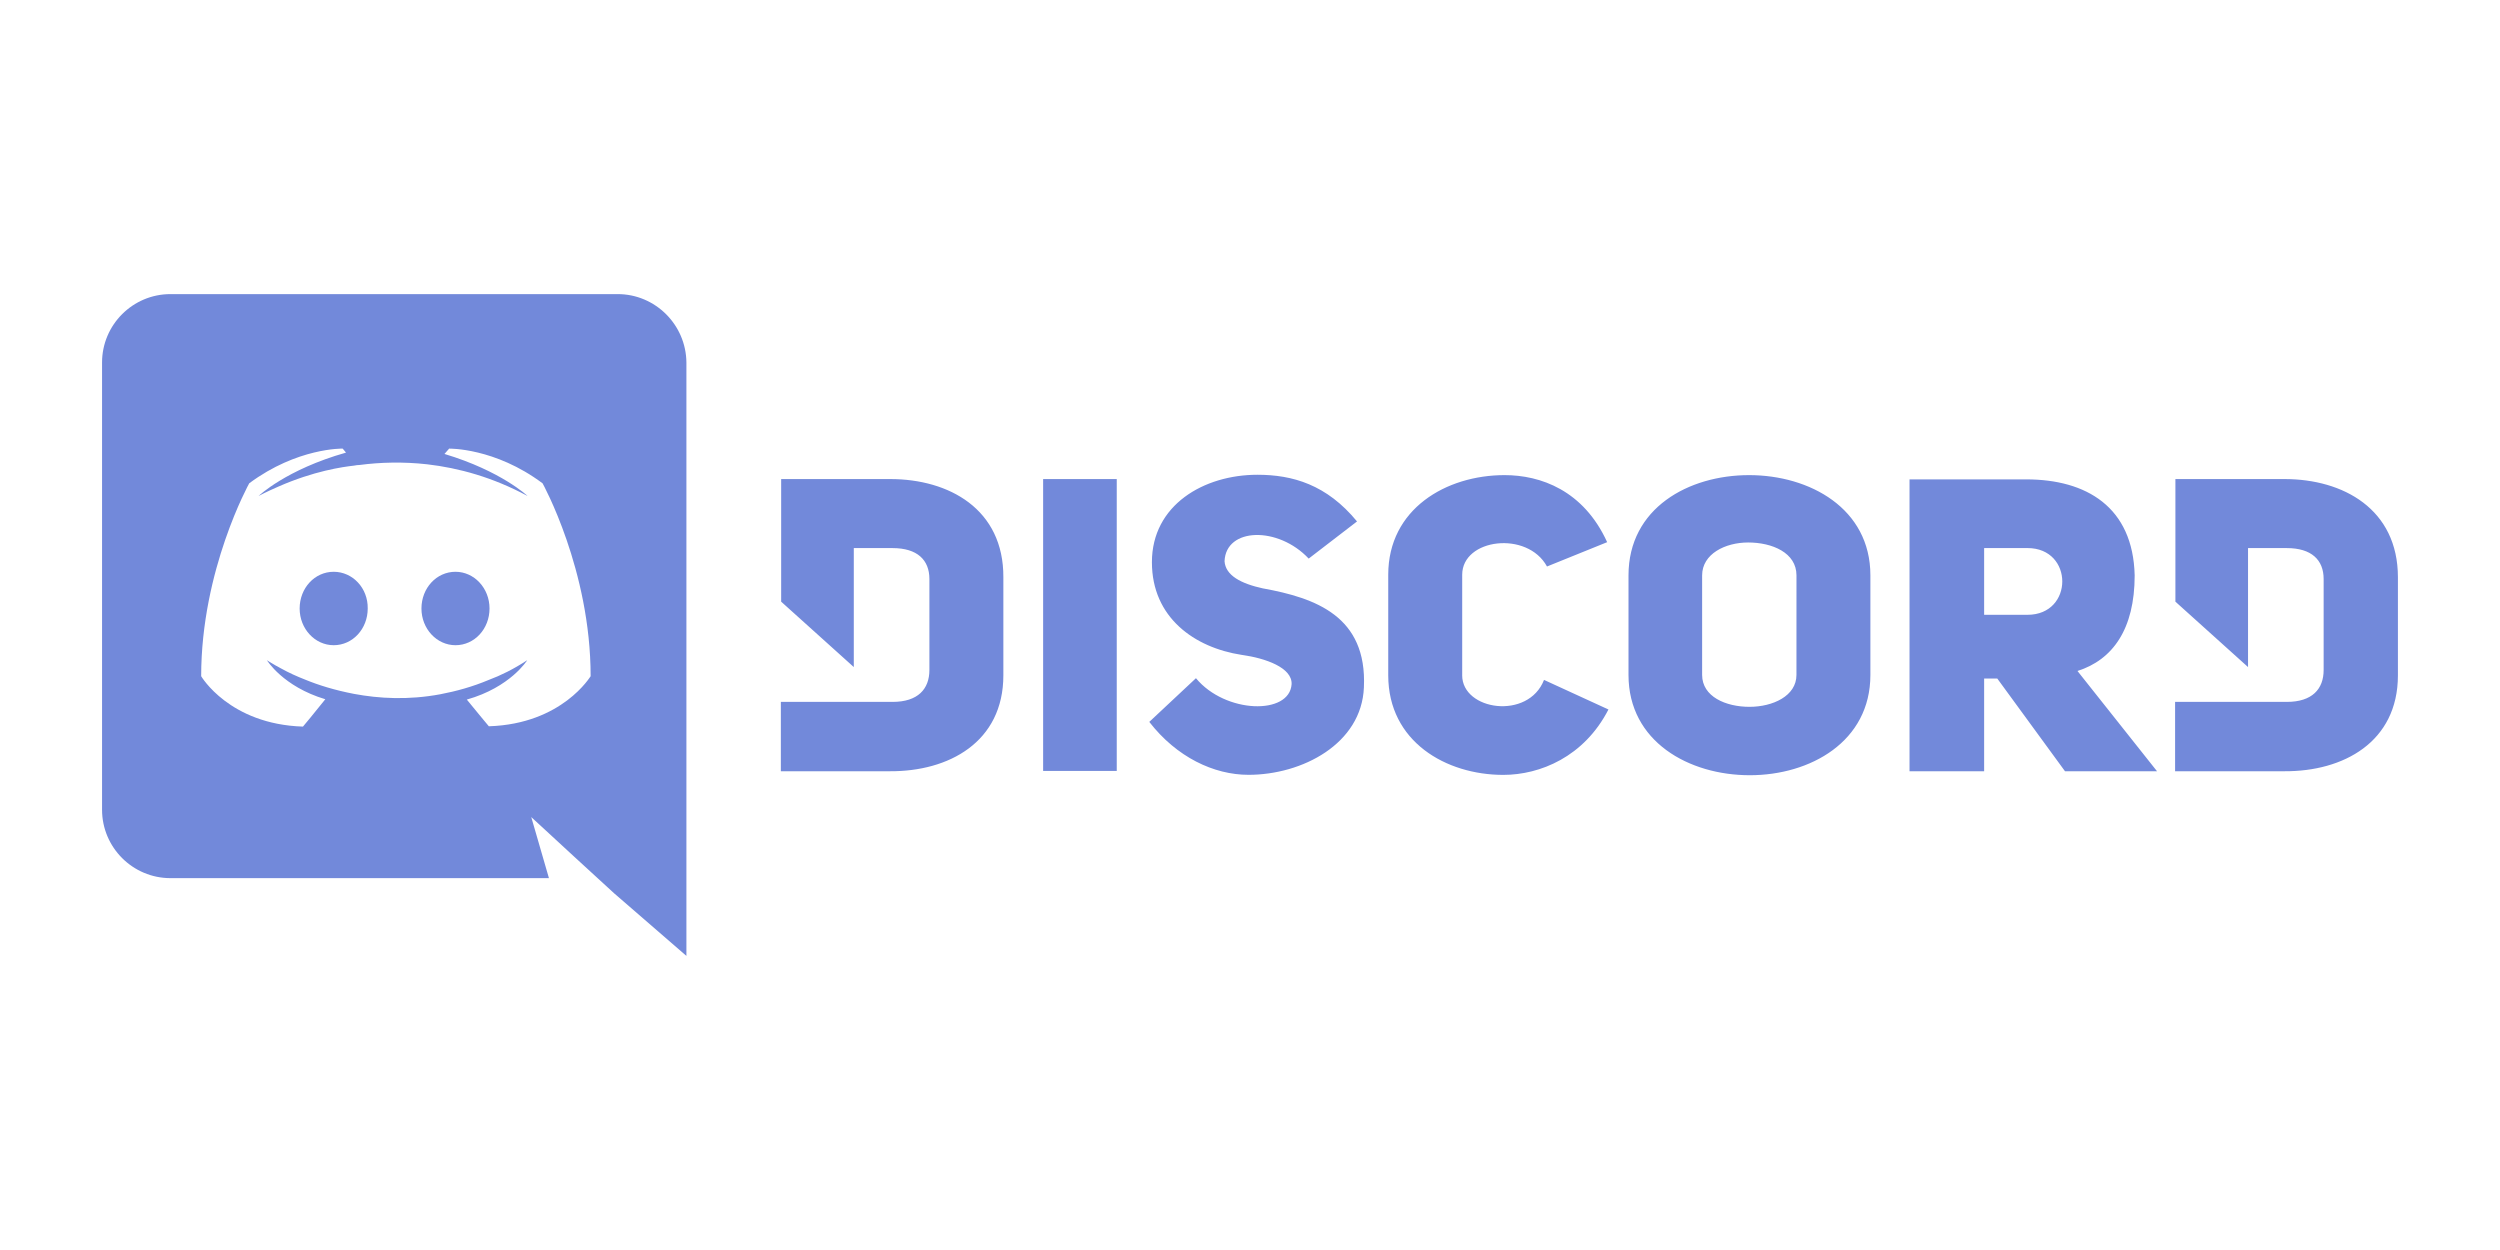
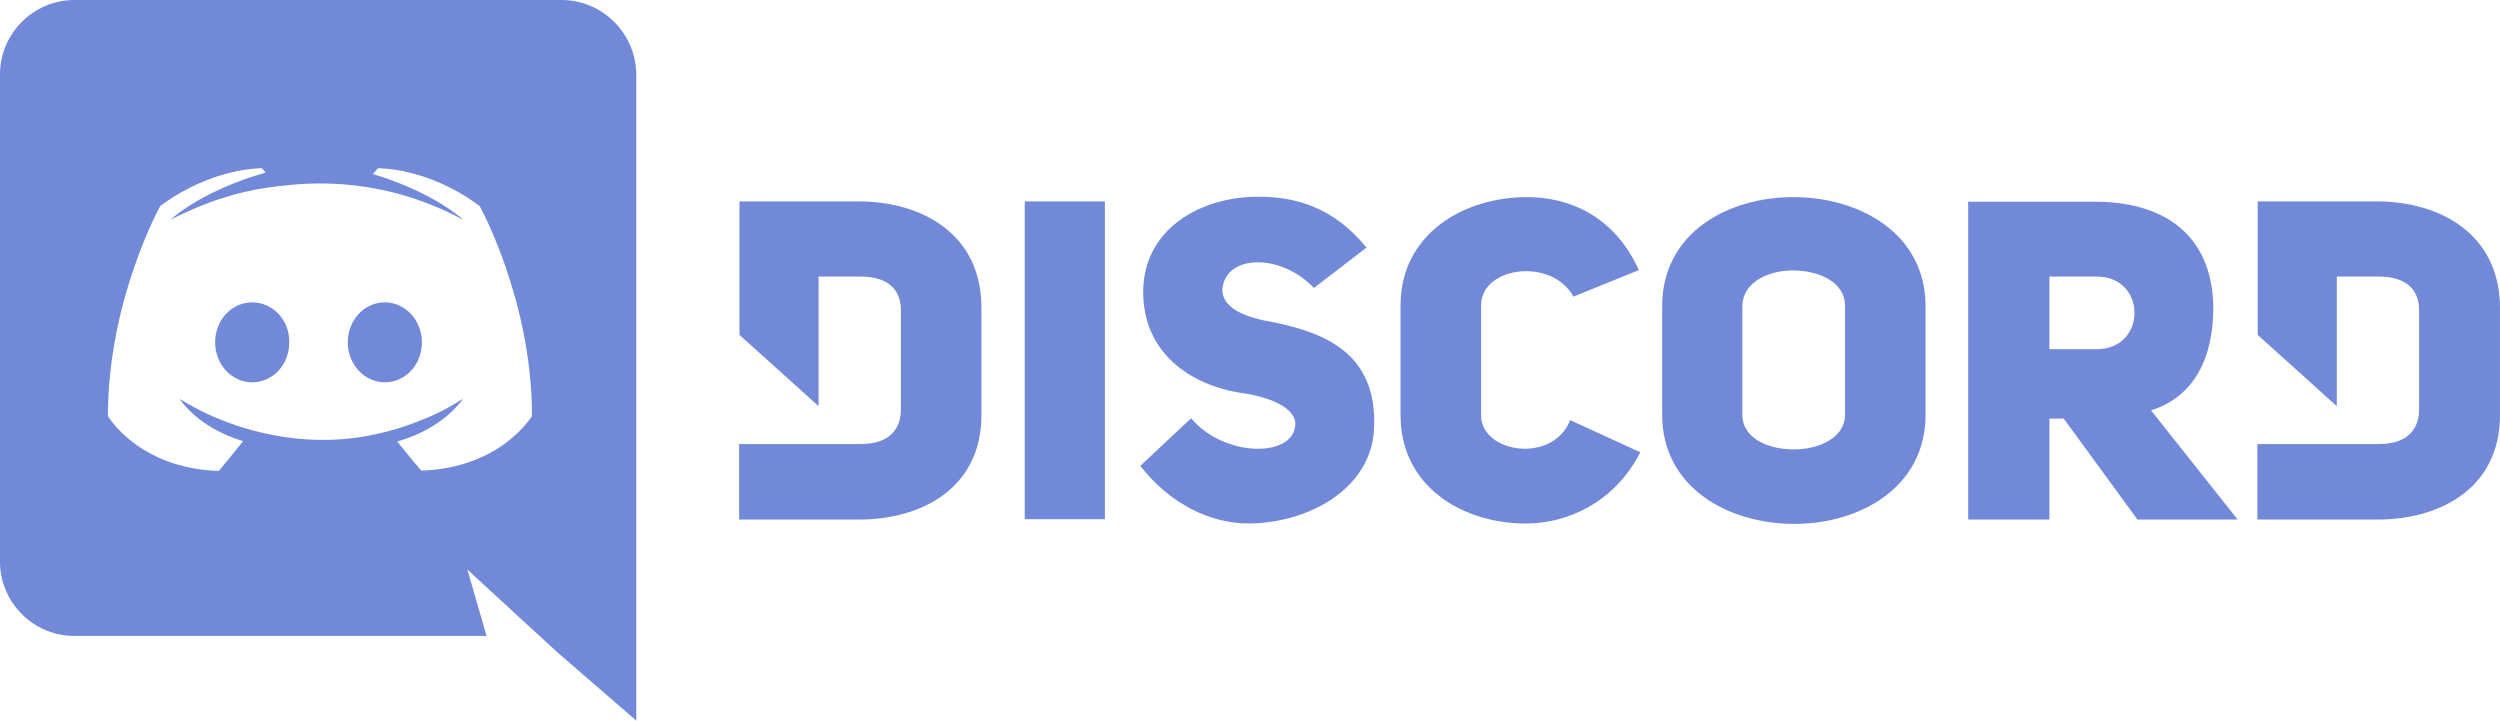
- <svg xmlns="http://www.w3.org/2000/svg" id="Layer_1" viewBox="0 0 120 60" version="1.1" width="100%" height="100%">
+ <svg xmlns="http://www.w3.org/2000/svg" id="Layer_1" viewBox="0 0 110.201 31.765" version="1.1" width="110.201" height="31.765">
  <defs id="defs11" />
  <style id="style2">.st0{fill:#7289da}</style>
-   <g id="g881" transform="translate(-1.031321)">
+   <g id="g881" transform="translate(-5.930633,-14.11725)">
    <g transform="matrix(1.097981,0,0,1.097981,0.395059,-5.689398)" id="g871">
      <path class="st0" d="m 20.492,30.178 c -0.832,0 -1.488,0.715 -1.488,1.605 0,0.89 0.671,1.605 1.488,1.605 0.832,0 1.488,-0.715 1.488,-1.605 0,-0.89 -0.671,-1.605 -1.488,-1.605 z m -5.325,0 c -0.832,0 -1.488,0.715 -1.488,1.605 0,0.89 0.671,1.605 1.488,1.605 0.832,0 1.488,-0.715 1.488,-1.605 0.015,-0.89 -0.657,-1.605 -1.488,-1.605 z" id="path4" style="fill:#7289da;stroke-width:0.146" />
      <path class="st0" d="M 27.582,18.039 H 8.032 c -1.649,0 -2.991,1.342 -2.991,2.991 V 40.58 c 0,1.649 1.342,2.991 2.991,2.991 H 24.577 l -0.773,-2.67 1.867,1.722 1.765,1.619 3.151,2.728 V 21.03 c -0.015,-1.649 -1.357,-2.991 -3.005,-2.991 z m -5.632,18.893 c 0,0 -0.525,-0.627 -0.963,-1.167 1.911,-0.54 2.641,-1.722 2.641,-1.722 -0.598,0.394 -1.167,0.671 -1.678,0.861 -0.729,0.306 -1.43,0.496 -2.115,0.627 -1.401,0.263 -2.684,0.19 -3.779,-0.015 -0.832,-0.16 -1.546,-0.379 -2.145,-0.627 -0.336,-0.131 -0.7,-0.292 -1.065,-0.496 -0.044,-0.029 -0.088,-0.044 -0.131,-0.073 -0.029,-0.015 -0.044,-0.029 -0.058,-0.029 -0.263,-0.146 -0.409,-0.248 -0.409,-0.248 0,0 0.7,1.153 2.553,1.707 -0.438,0.554 -0.977,1.196 -0.977,1.196 -3.224,-0.102 -4.45,-2.203 -4.45,-2.203 0,-4.654 2.101,-8.433 2.101,-8.433 2.101,-1.561 4.085,-1.517 4.085,-1.517 l 0.146,0.175 c -2.626,0.744 -3.822,1.897 -3.822,1.897 0,0 0.321,-0.175 0.861,-0.409 1.561,-0.686 2.801,-0.861 3.312,-0.919 0.088,-0.015 0.16,-0.029 0.248,-0.029 0.89,-0.117 1.897,-0.146 2.947,-0.029 1.386,0.16 2.874,0.569 4.391,1.386 0,0 -1.153,-1.094 -3.633,-1.838 l 0.204,-0.233 c 0,0 1.999,-0.044 4.085,1.517 0,0 2.101,3.779 2.101,8.433 0,-0.015 -1.226,2.086 -4.45,2.188 z" id="path6" style="fill:#7289da;stroke-width:0.146" />
    </g>
    <g transform="matrix(1.081365,0,0,1.081365,-63.13189,42.33966)" id="g874">
      <path class="st0" d="m 98.854,-17.889 h -4.844 v 5.442 l 3.224,2.903 v -5.281 h 1.722 c 1.094,0 1.634,0.525 1.634,1.371 v 4.041 c 0,0.846 -0.511,1.415 -1.634,1.415 h -4.96 v 3.078 h 4.844 c 2.597,0.015 5.033,-1.284 5.033,-4.26 V -13.527 c 0.015,-3.035 -2.422,-4.362 -5.019,-4.362 z m 25.386,8.71 v -4.464 c 0,-1.605 2.889,-1.97 3.764,-0.365 l 2.67,-1.08 c -1.05,-2.305 -2.962,-2.976 -4.552,-2.976 -2.597,0 -5.165,1.503 -5.165,4.421 v 4.464 c 0,2.947 2.568,4.421 5.106,4.421 1.634,0 3.589,-0.802 4.669,-2.903 l -2.86,-1.313 c -0.7,1.794 -3.633,1.357 -3.633,-0.204 z m -8.827,-3.852 c -1.007,-0.219 -1.678,-0.584 -1.722,-1.211 0.058,-1.503 2.378,-1.561 3.735,-0.117 l 2.145,-1.649 c -1.342,-1.634 -2.86,-2.072 -4.421,-2.072 -2.378,0 -4.683,1.342 -4.683,3.881 0,2.466 1.897,3.793 3.983,4.114 1.065,0.146 2.247,0.569 2.218,1.298 -0.087,1.386 -2.947,1.313 -4.246,-0.263 l -2.072,1.94 c 1.211,1.561 2.86,2.349 4.406,2.349 2.378,0 5.019,-1.371 5.121,-3.881 0.146,-3.166 -2.159,-3.968 -4.464,-4.391 z m -9.775,8.097 h 3.268 V -17.889 h -3.268 z m 55.104,-12.955 h -4.844 v 5.442 l 3.224,2.903 v -5.281 h 1.722 c 1.094,0 1.634,0.525 1.634,1.371 v 4.041 c 0,0.846 -0.511,1.415 -1.634,1.415 h -4.96 v 3.078 h 4.858 c 2.597,0.015 5.033,-1.284 5.033,-4.26 V -13.527 c 0,-3.035 -2.436,-4.362 -5.033,-4.362 z m -23.766,-0.175 c -2.684,0 -5.354,1.459 -5.354,4.45 v 4.421 c 0,2.962 2.684,4.45 5.383,4.45 2.684,0 5.354,-1.488 5.354,-4.45 v -4.421 c 0,-2.976 -2.699,-4.45 -5.383,-4.45 z m 2.101,8.87 c 0,0.934 -1.05,1.415 -2.086,1.415 -1.05,0 -2.101,-0.452 -2.101,-1.415 v -4.421 c 0,-0.948 1.021,-1.459 2.043,-1.459 1.065,0 2.145,0.452 2.145,1.459 z m 15.013,-4.421 c -0.073,-3.035 -2.145,-4.26 -4.815,-4.26 h -5.179 v 12.955 h 3.312 v -4.114 h 0.584 l 3.005,4.114 h 4.085 l -3.531,-4.45 c 1.561,-0.496 2.539,-1.853 2.539,-4.246 z m -4.756,1.751 h -1.926 v -2.962 h 1.926 c 2.057,0 2.057,2.962 0,2.962 z" id="path6-8" style="fill:#7289da;stroke-width:0.146" />
    </g>
  </g>
</svg>
